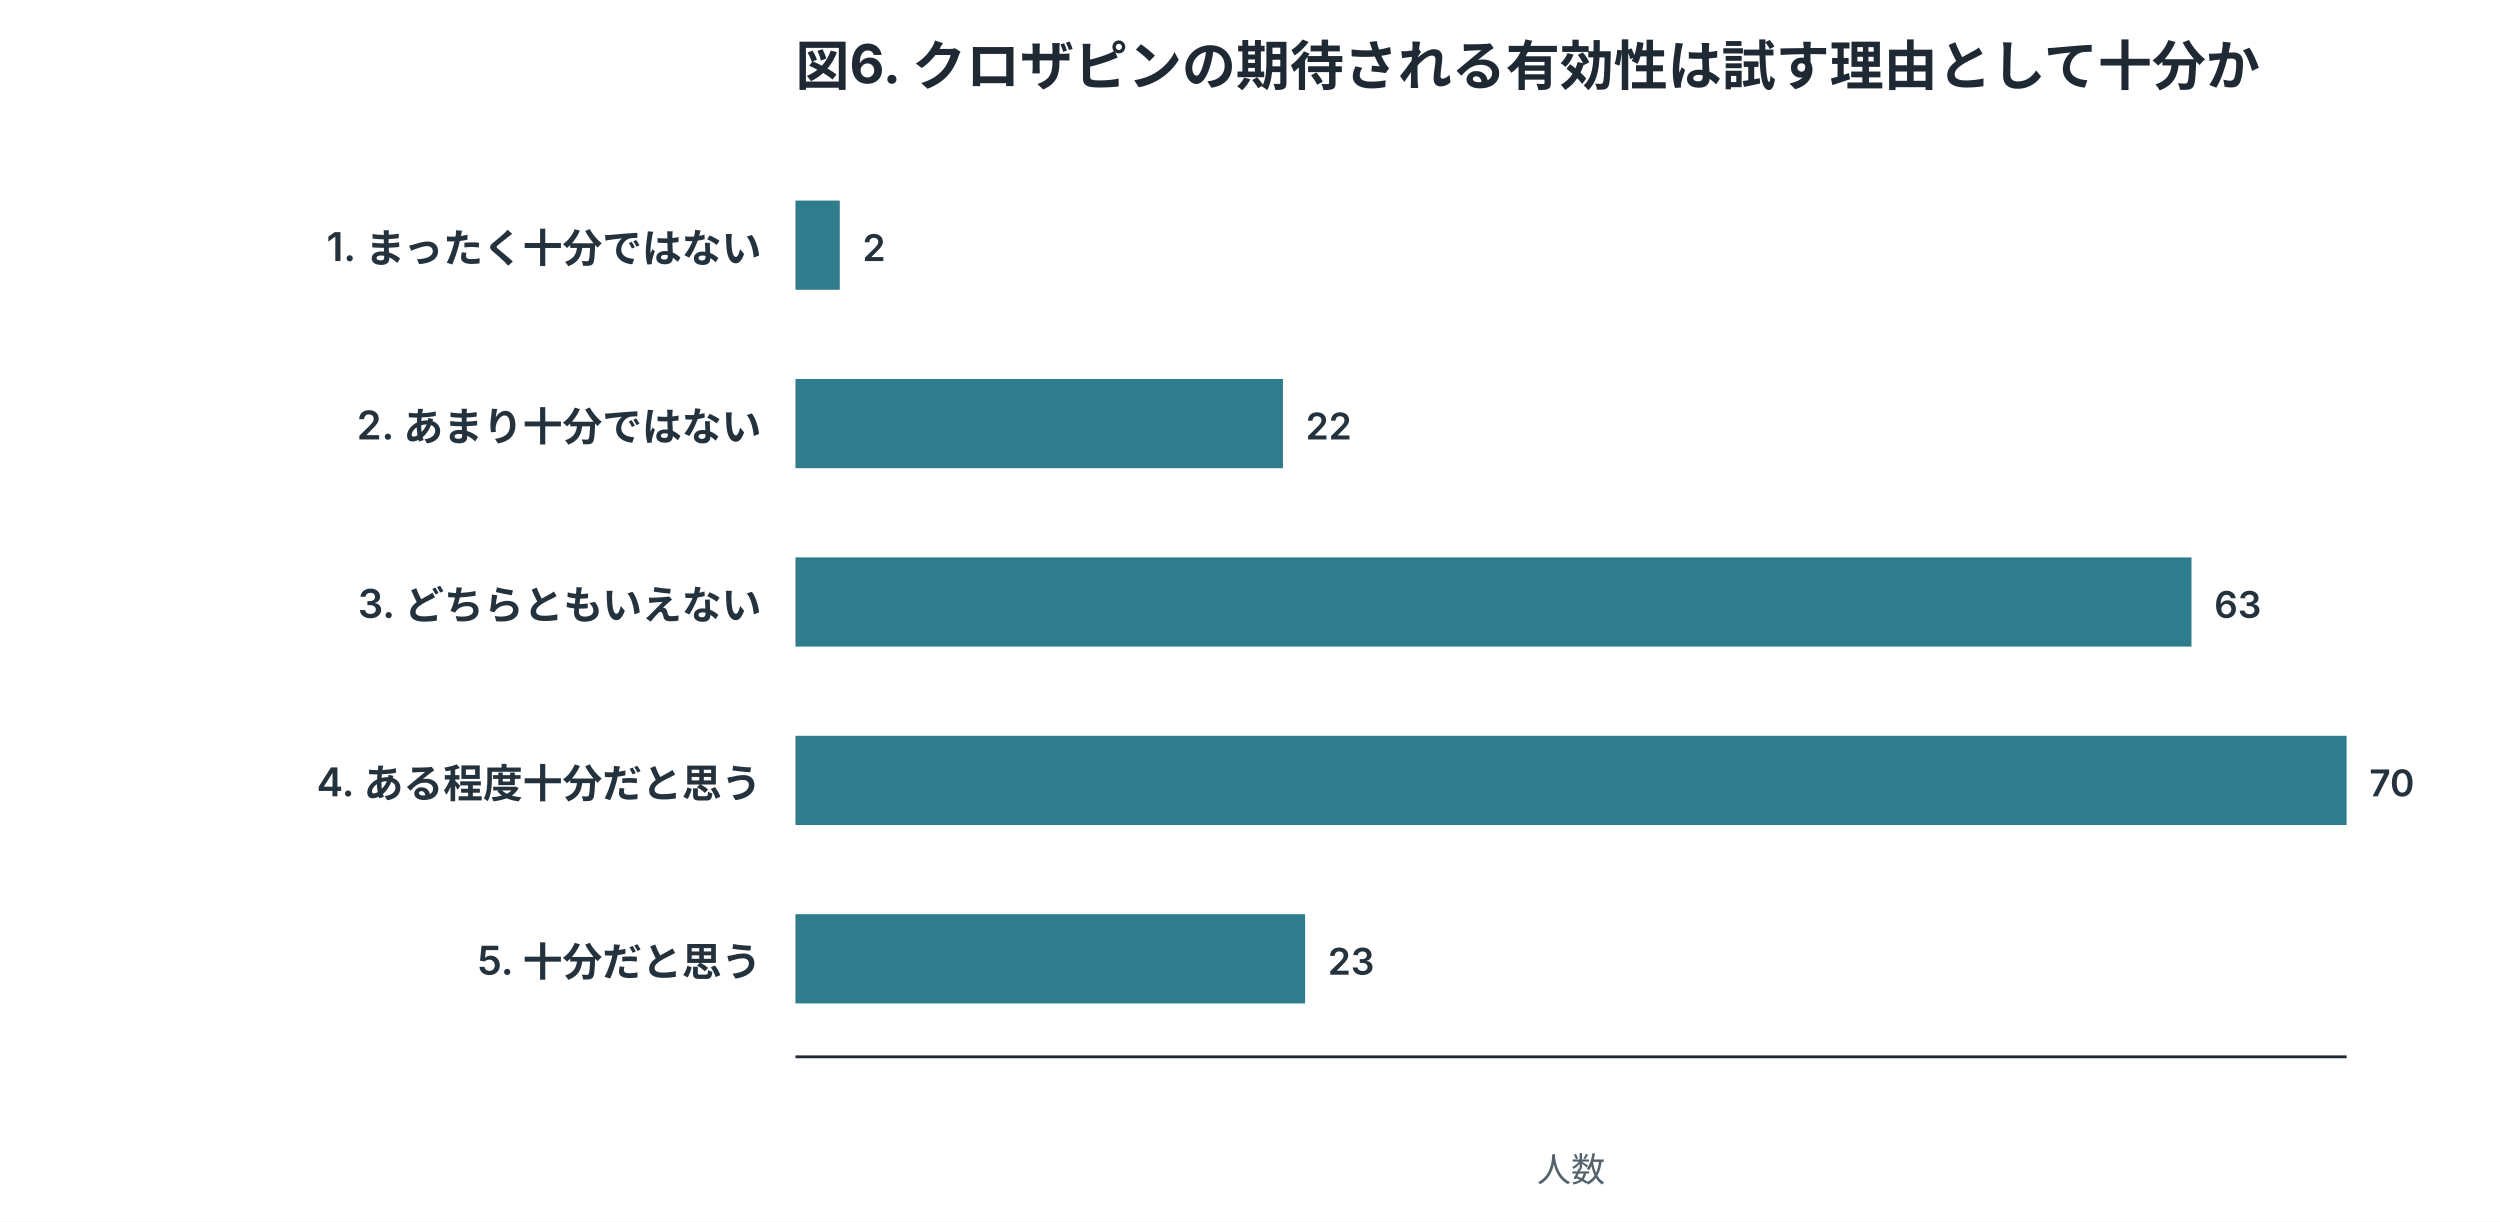
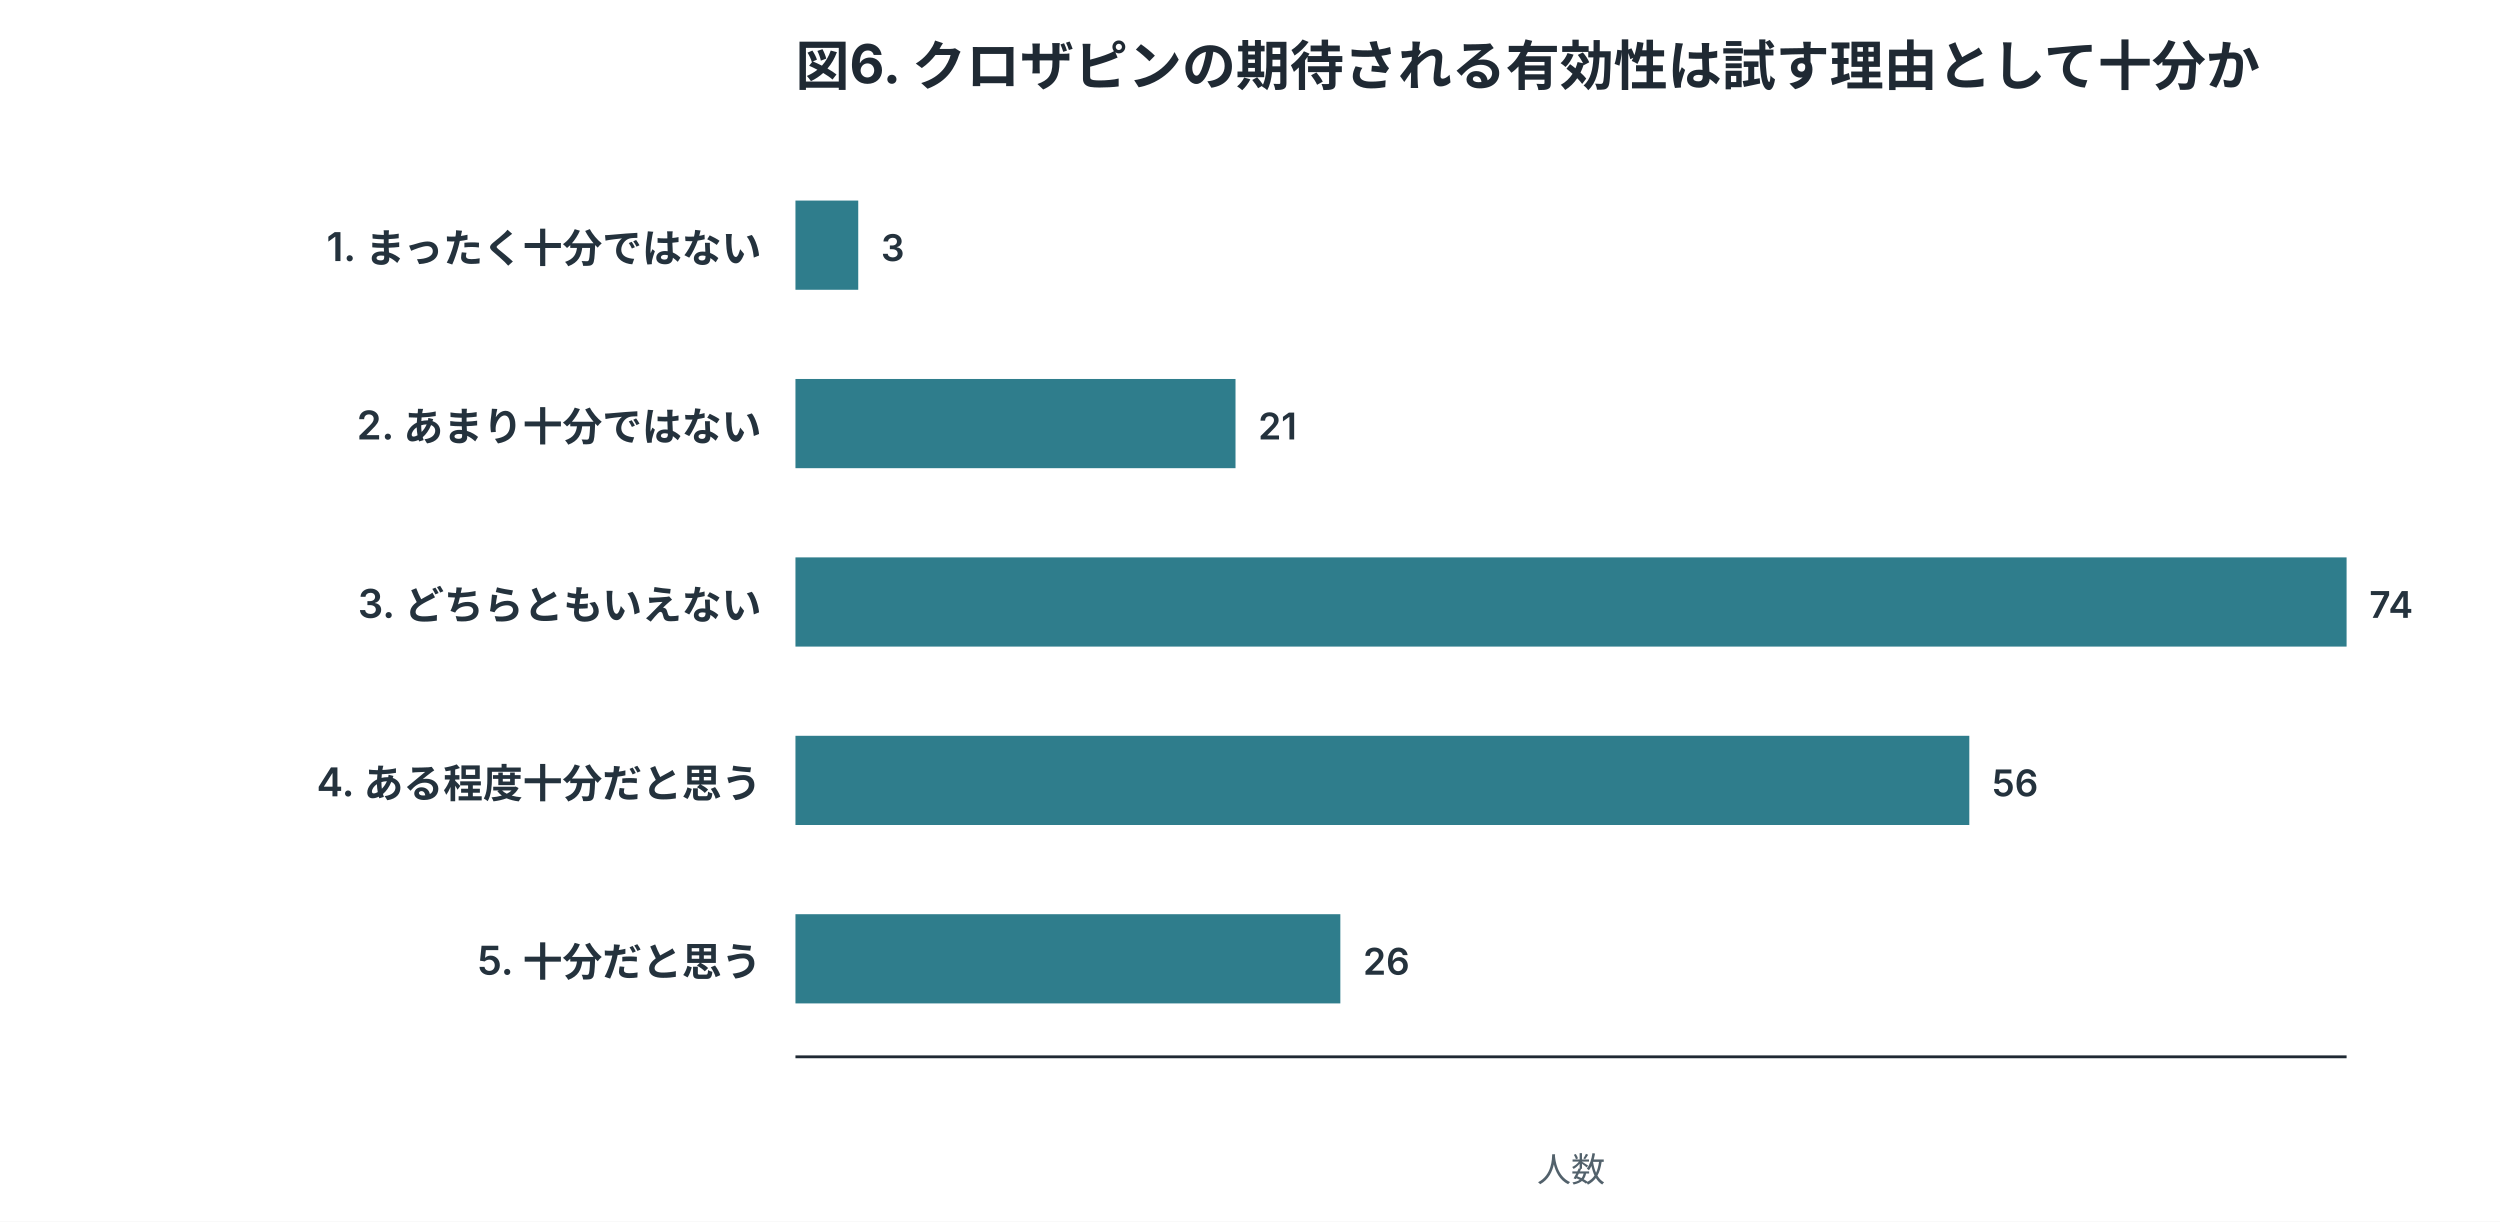
<svg xmlns="http://www.w3.org/2000/svg" width="880" height="430" viewBox="0 0 880 430" role="img">
  <style>
.title{font:700 19px -apple-system,BlinkMacSystemFont,"Segoe UI",sans-serif;fill:#1f2933}
.label{font:600 14px -apple-system,BlinkMacSystemFont,"Segoe UI",sans-serif;fill:#24323d}
.num{font:600 13px -apple-system,BlinkMacSystemFont,"Segoe UI",sans-serif;fill:#24323d}
.axis,.legend,.note{font:12px -apple-system,BlinkMacSystemFont,"Segoe UI",sans-serif;fill:#52616b}
.inside{font:700 13px -apple-system,BlinkMacSystemFont,"Segoe UI",sans-serif;fill:white}
.big{font:700 34px -apple-system,BlinkMacSystemFont,"Segoe UI",sans-serif;fill:#1f2933}
</style>
  <rect width="100%" height="100%" fill="white" />
  <text x="280" y="30" class="title">図6. クロザピンの期待される有効性は試す理由として十分か</text>
  <text x="268" y="91.9" text-anchor="end" class="label">1. まったく十分ではない</text>
-   <rect x="280" y="70.6" width="15.6" height="31.4" fill="#2f7d8c" />
-   <text x="303.6" y="91.9" class="num">2</text>
+   <rect x="280" y="70.6" width="22.1" height="31.4" fill="#2f7d8c" />
+   <text x="310.1" y="91.9" class="num">3</text>
  <text x="268" y="154.7" text-anchor="end" class="label">2. あまり十分ではない</text>
-   <rect x="280" y="133.4" width="171.6" height="31.4" fill="#2f7d8c" />
-   <text x="459.6" y="154.7" class="num">22</text>
+   <rect x="280" y="133.4" width="154.9" height="31.4" fill="#2f7d8c" />
+   <text x="442.9" y="154.7" class="num">21</text>
  <text x="268" y="217.5" text-anchor="end" class="label">3. どちらともいえない</text>
-   <rect x="280" y="196.2" width="491.4" height="31.4" fill="#2f7d8c" />
-   <text x="779.4" y="217.5" class="num">63</text>
+   <rect x="280" y="196.2" width="546.0" height="31.4" fill="#2f7d8c" />
+   <text x="834.0" y="217.5" class="num">74</text>
  <text x="268" y="280.3" text-anchor="end" class="label">4. ある程度十分だと思う</text>
-   <rect x="280" y="259.0" width="546.0" height="31.4" fill="#2f7d8c" />
-   <text x="834.0" y="280.3" class="num">70</text>
+   <rect x="280" y="259.0" width="413.2" height="31.4" fill="#2f7d8c" />
+   <text x="701.2" y="280.3" class="num">56</text>
  <text x="268" y="343.1" text-anchor="end" class="label">5. 十分だと思う</text>
-   <rect x="280" y="321.8" width="179.4" height="31.4" fill="#2f7d8c" />
-   <text x="467.4" y="343.1" class="num">23</text>
+   <rect x="280" y="321.8" width="191.8" height="31.4" fill="#2f7d8c" />
+   <text x="479.8" y="343.1" class="num">26</text>
  <line x1="280" y1="372" x2="826" y2="372" stroke="#1f2933" />
  <text x="553.0" y="416" text-anchor="middle" class="axis">人数</text>
</svg>
